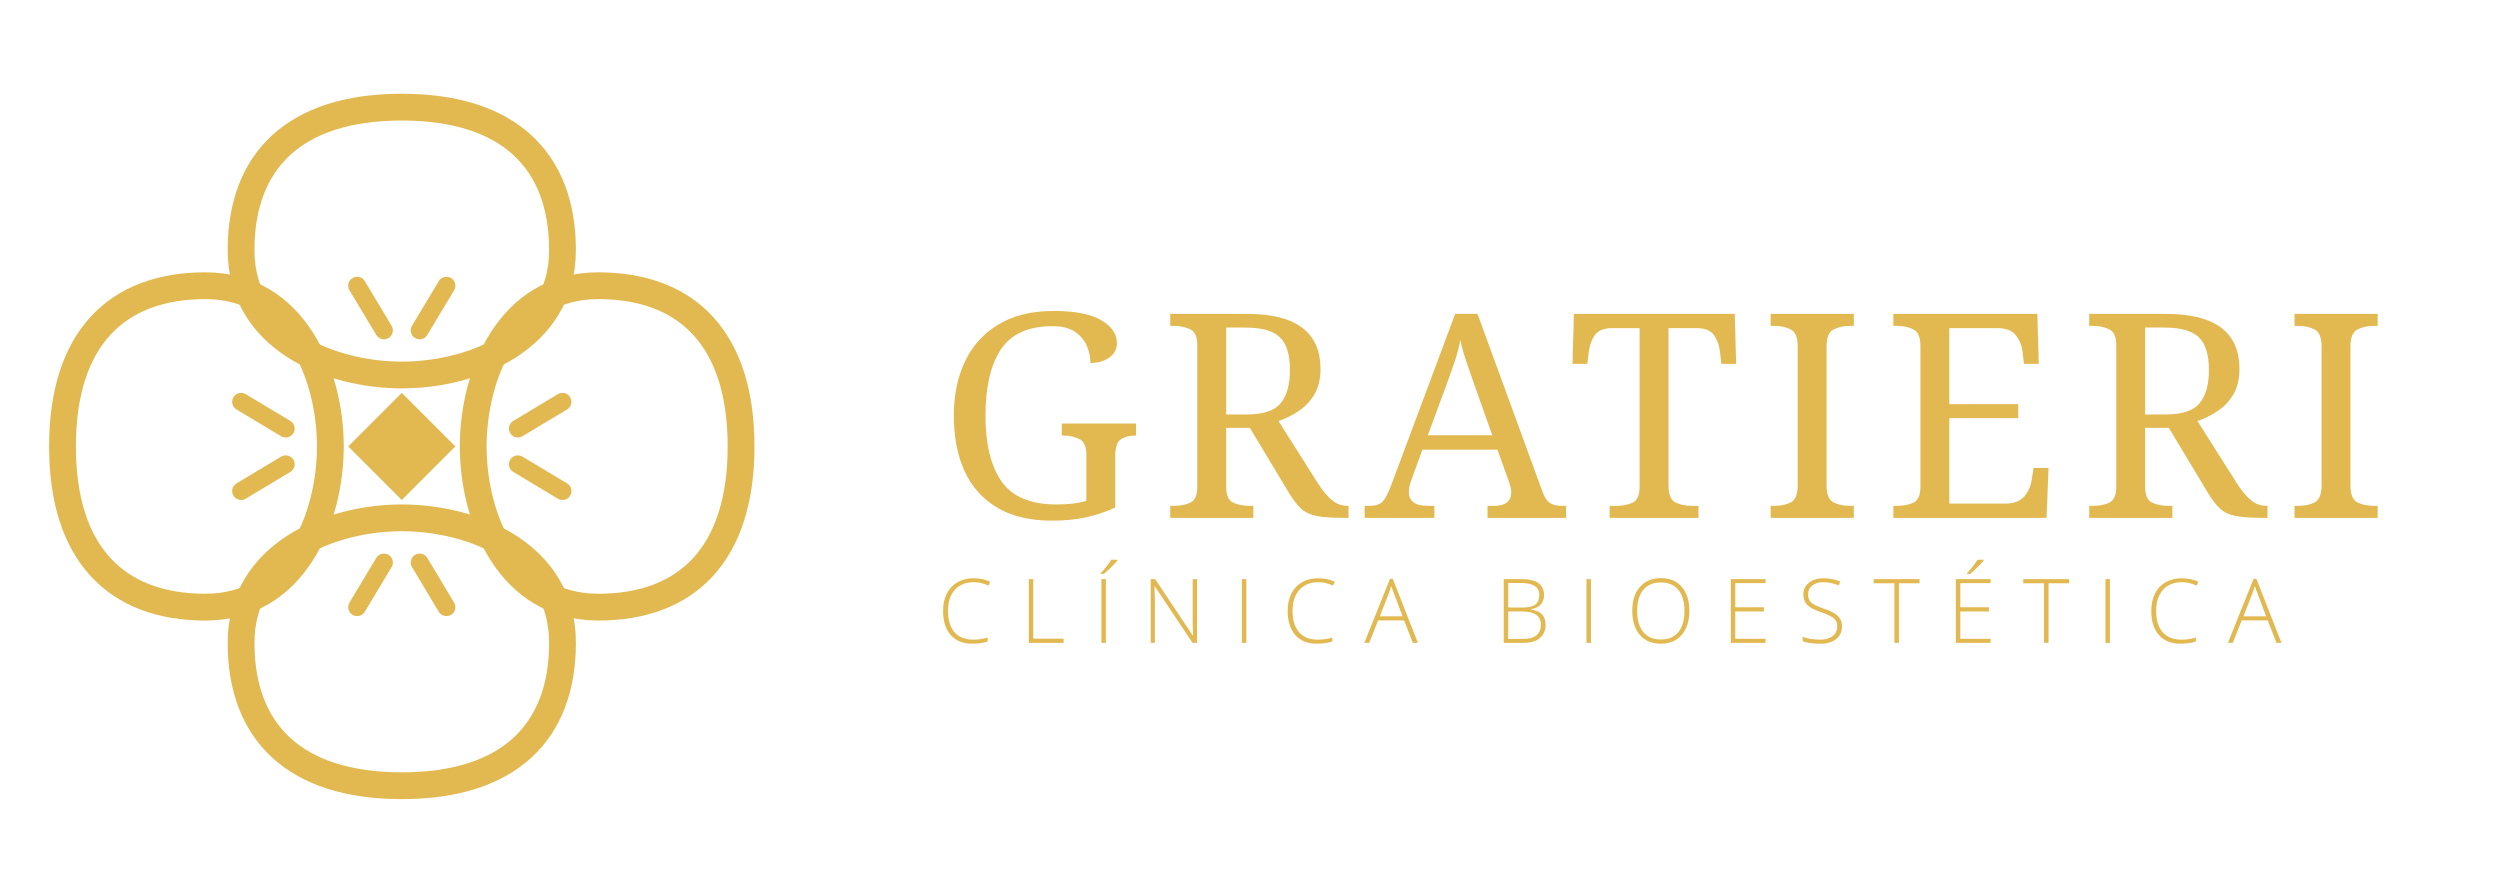
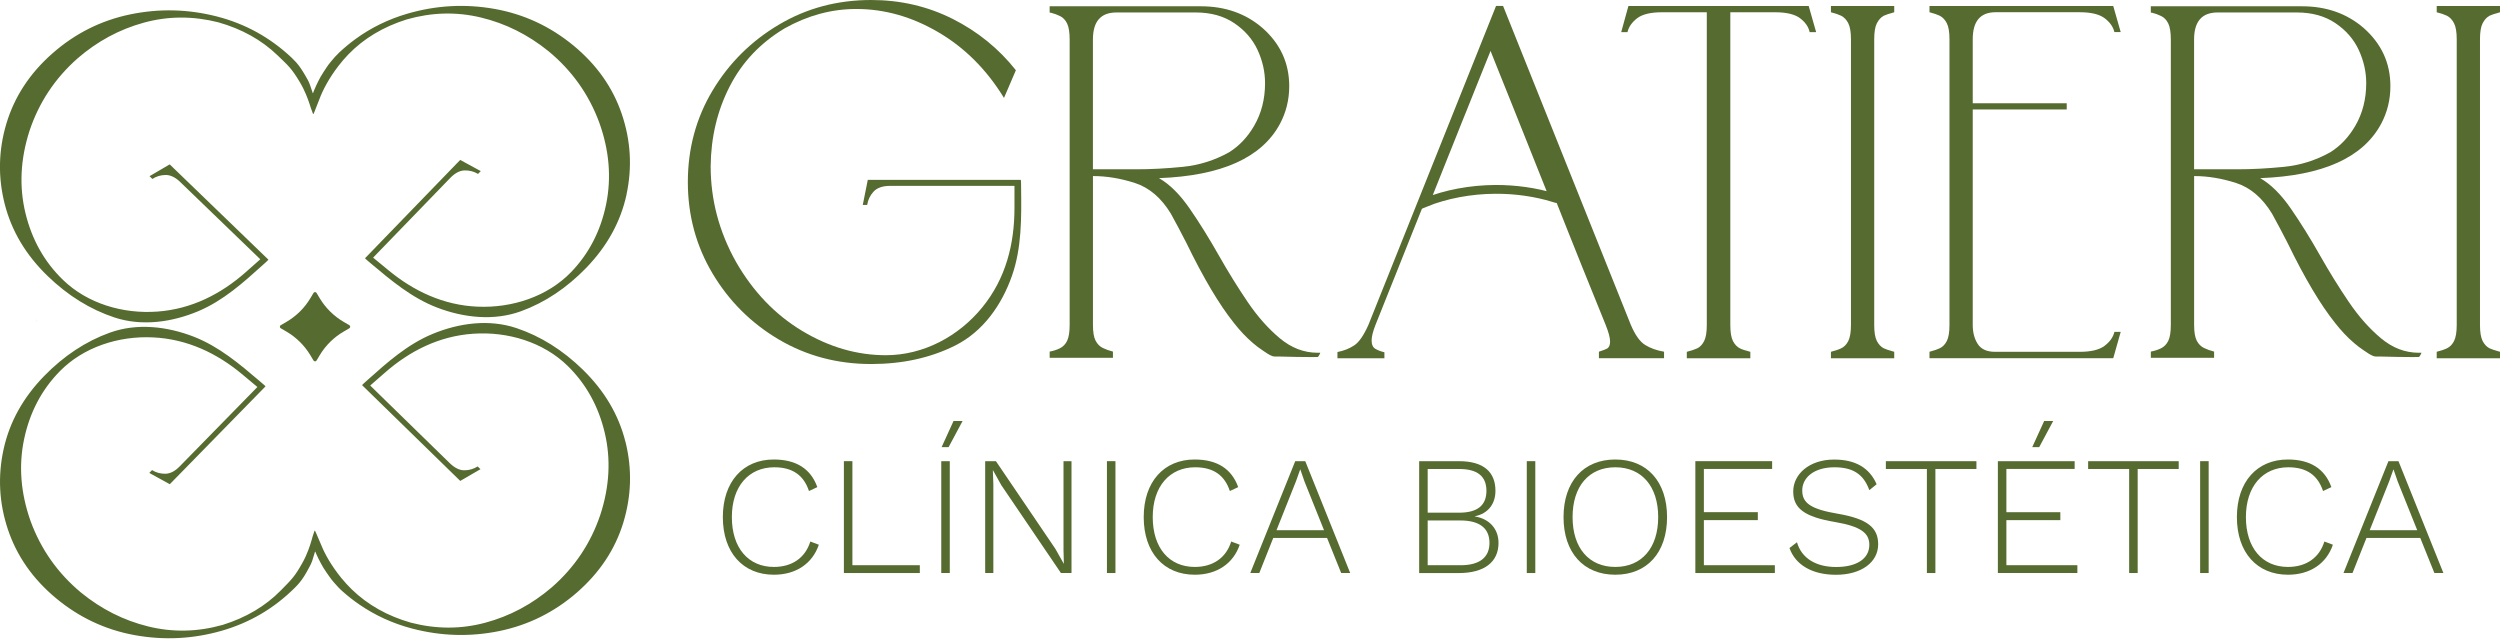
- <svg xmlns="http://www.w3.org/2000/svg" width="280" height="100" viewBox="0 0 280 100" fill="none">
-   <g id="quatrefoil-icon" transform="translate(45, 50)">
-     <path d="M 0,-8 C -8,-8 -18,-12 -18,-22 C -18,-32 -12,-38 0,-38 C 12,-38 18,-32 18,-22 C 18,-12 8,-8 0,-8 Z" fill="none" stroke="#E2B850" stroke-width="3" stroke-linecap="round" stroke-linejoin="round" />
-     <path d="M -5,-18 L -2,-13" stroke="#E2B850" stroke-width="2" stroke-linecap="round" />
-     <path d="M 5,-18 L 2,-13" stroke="#E2B850" stroke-width="2" stroke-linecap="round" />
-     <path d="M 8,0 C 8,-8 12,-18 22,-18 C 32,-18 38,-12 38,0 C 38,12 32,18 22,18 C 12,18 8,8 8,0 Z" fill="none" stroke="#E2B850" stroke-width="3" stroke-linecap="round" stroke-linejoin="round" />
-     <path d="M 18,-5 L 13,-2" stroke="#E2B850" stroke-width="2" stroke-linecap="round" />
-     <path d="M 18,5 L 13,2" stroke="#E2B850" stroke-width="2" stroke-linecap="round" />
-     <path d="M 0,8 C 8,8 18,12 18,22 C 18,32 12,38 0,38 C -12,38 -18,32 -18,22 C -18,12 -8,8 0,8 Z" fill="none" stroke="#E2B850" stroke-width="3" stroke-linecap="round" stroke-linejoin="round" />
-     <path d="M -5,18 L -2,13" stroke="#E2B850" stroke-width="2" stroke-linecap="round" />
-     <path d="M 5,18 L 2,13" stroke="#E2B850" stroke-width="2" stroke-linecap="round" />
-     <path d="M -8,0 C -8,8 -12,18 -22,18 C -32,18 -38,12 -38,0 C -38,-12 -32,-18 -22,-18 C -12,-18 -8,-8 -8,0 Z" fill="none" stroke="#E2B850" stroke-width="3" stroke-linecap="round" stroke-linejoin="round" />
-     <path d="M -18,-5 L -13,-2" stroke="#E2B850" stroke-width="2" stroke-linecap="round" />
-     <path d="M -18,5 L -13,2" stroke="#E2B850" stroke-width="2" stroke-linecap="round" />
-     <path d="M 0,-6 L 6,0 L 0,6 L -6,0 Z" fill="#E2B850" />
+ <svg xmlns="http://www.w3.org/2000/svg" id="Camada_2" data-name="Camada 2" viewBox="0 0 854.41 218.12">
+   <defs>
+     <style>
+       .cls-1 {
+         fill: #556b2f;
+       }
+ 
+       .cls-2 {
+         fill: none;
+         stroke: #556b2f;
+         stroke-miterlimit: 10;
+         stroke-width: 3px;
+       }
+     </style>
+   </defs>
+   <g id="Camada_1-2" data-name="Camada 1">
+     <g>
+       <path class="cls-1" d="M448.95,122.02c.35,0,.7,0,1.05,0,.14,0,.29,0,.42-.06.24-.1.88-1.42.8-1.42-.29-.01-.59.02-.89.02-4.68,0-8.97-1.65-12.92-4.94-3.95-3.29-7.62-7.43-11.02-12.43-3.38-4.99-6.65-10.27-9.78-15.79-3.33-5.89-6.67-11.26-10.02-16.11-3.34-4.84-6.83-8.31-10.49-10.41,21.35-.79,35.13-6.98,41.34-18.55,2.11-3.95,3.17-8.25,3.17-12.87,0-7.9-3.04-14.52-9.14-19.9-5.72-4.94-12.74-7.41-21.06-7.41h-51.68v2.13c.11.05.26.08.48.08,1.06.26,2.09.65,3.11,1.15,1,.49,1.8,1.33,2.38,2.52.58,1.18.87,3.01.87,5.48v97.5c0,2.47-.29,4.29-.87,5.48-.58,1.18-1.41,2.03-2.5,2.56-1.1.53-2.25.9-3.46,1.11v2.13h21.62v-2.13c-1.27-.32-2.42-.73-3.45-1.23-1.04-.5-1.86-1.32-2.47-2.48s-.91-2.97-.91-5.44v-50.84c4.66,0,9.45.79,14.35,2.37,4.9,1.59,9,5.09,12.29,10.5,1.69,3.05,3.46,6.4,5.32,10.03,5.83,12,11.26,21.13,16.29,27.39,1.92,2.45,4.04,4.75,6.41,6.77,1.06.91,2.17,1.76,3.34,2.53,1.03.68,2.24,1.6,3.42,1.98.58.18,1.32.08,1.94.1,2.06.04,4.11.1,6.17.14,1.97.03,3.93.06,5.89.06ZM373.52,57.87V13.5c0-6.16,2.67-9.24,8.03-9.24h27.11c5.19,0,9.59,1.23,13.19,3.67,3.61,2.44,6.26,5.5,7.95,9.16,1.69,3.66,2.55,7.43,2.55,11.32,0,5.47-1.26,10.35-3.74,14.6-2.23,3.85-5.06,6.84-8.51,9.01-4.98,2.79-10.29,4.45-15.94,5.01-5.66.56-10.94.83-15.87.83h-14.79Z" />
+       <path class="cls-1" d="M825.29,122.02c.35,0,.7,0,1.05,0,.14,0,.29,0,.42-.06.24-.1.88-1.42.8-1.42-.29-.01-.59.02-.89.02-4.68,0-8.97-1.65-12.92-4.94-3.95-3.29-7.62-7.43-11.02-12.43-3.38-4.99-6.65-10.27-9.78-15.79-3.33-5.89-6.67-11.26-10.02-16.11-3.34-4.84-6.83-8.31-10.49-10.41,21.35-.79,35.13-6.98,41.34-18.55,2.11-3.95,3.17-8.25,3.17-12.87,0-7.9-3.04-14.52-9.14-19.9-5.72-4.94-12.74-7.41-21.06-7.41h-51.68v2.13c.11.05.26.08.48.08,1.06.26,2.09.65,3.11,1.15,1,.49,1.8,1.33,2.38,2.52.58,1.18.87,3.01.87,5.48v97.5c0,2.47-.29,4.29-.87,5.48-.58,1.18-1.41,2.03-2.5,2.56-1.1.53-2.25.9-3.46,1.11v2.13h21.62v-2.13c-1.27-.32-2.42-.73-3.45-1.23-1.04-.5-1.86-1.32-2.47-2.48s-.91-2.97-.91-5.44v-50.84c4.66,0,9.45.79,14.35,2.37,4.9,1.59,9,5.09,12.29,10.5,1.69,3.05,3.46,6.4,5.32,10.03,5.83,12,11.26,21.13,16.29,27.39,1.92,2.45,4.04,4.75,6.41,6.77,1.06.91,2.17,1.76,3.34,2.53,1.03.68,2.24,1.6,3.42,1.98.58.18,1.32.08,1.94.1,2.06.04,4.11.1,6.17.14,1.97.03,3.93.06,5.89.06ZM749.86,57.87V13.5c0-6.16,2.67-9.24,8.03-9.24h27.11c5.19,0,9.59,1.23,13.19,3.67,3.61,2.44,6.26,5.5,7.95,9.16,1.69,3.66,2.55,7.43,2.55,11.32,0,5.47-1.26,10.35-3.74,14.6-2.23,3.85-5.06,6.84-8.51,9.01-4.98,2.79-10.29,4.45-15.94,5.01-5.66.56-10.94.83-15.87.83h-14.79Z" />
+       <path class="cls-1" d="M348.87,61.49c.11,0,.11,2.74.11,2.92.12,9.98.23,20.26-3.11,29.8-3.47,9.92-9.84,19.09-19.43,23.88-8.43,4.22-18,6.32-28.7,6.32-11.56,0-22.07-2.79-31.53-8.36-9.46-5.58-17.02-13.09-22.66-22.54-5.64-9.45-8.47-19.87-8.47-31.3s2.83-21.91,8.47-31.3c5.64-9.39,13.2-16.89,22.66-22.49,9.46-5.62,19.97-8.42,31.53-8.42,10.02,0,19.3,2.17,27.87,6.47,8.55,4.32,15.75,10.16,21.58,17.53l-4.06,9.47c-5.93-9.69-13.42-17.18-22.45-22.46-9.04-5.3-18.38-7.94-28.03-7.94-8.48,0-16.65,2.22-24.5,6.63-8.27,4.95-14.52,11.55-18.76,19.82-4.24,8.26-6.41,17.36-6.51,27.31,0,11.47,2.88,22.37,8.67,32.69,5.83,10.15,13.36,18.01,22.58,23.56,9.22,5.55,18.76,8.32,28.62,8.32,12.89,0,24.93-6.48,32.98-16.38s10.98-21.64,10.98-33.99v-7.51h-42.44c-2.6,0-4.51.66-5.72,1.97-1.2,1.32-1.93,2.83-2.18,4.56h-1.51l1.72-8.58h52.28Z" />
+       <path class="cls-1" d="M618.16,2.06h-61.63l-2.46,8.92h2.14c.42-1.8,1.53-3.37,3.3-4.74,1.77-1.36,4.6-2.05,8.47-2.05h15.34v106.9c0,2.47-.3,4.29-.91,5.48-.61,1.18-1.39,2.01-2.34,2.48-.81.37-2,.77-3.58,1.19v2.21h21.71v-2.21c-1.65-.42-2.84-.82-3.58-1.19-.95-.48-1.74-1.31-2.35-2.48-.61-1.19-.91-3.01-.91-5.48V4.19h15.34c3.87,0,6.71.69,8.51,2.05,1.8,1.37,2.89,2.95,3.26,4.74h2.22l-2.54-8.92Z" />
+       <path class="cls-1" d="M641.45,7.94c.62-1.19,1.4-2.05,2.35-2.56.79-.37,1.98-.77,3.58-1.19v-2.13h-21.63v2.13c1.59.42,2.76.82,3.5,1.19,1,.52,1.81,1.37,2.42,2.56.61,1.18.92,3.01.92,5.48v97.66c0,2.47-.32,4.29-.92,5.48-.61,1.18-1.41,2.01-2.42,2.48-.74.37-1.92.77-3.5,1.19v2.21h21.63v-2.21c-1.6-.42-2.79-.82-3.58-1.19-.95-.48-1.73-1.31-2.35-2.48-.61-1.19-.91-3.01-.91-5.48V13.42c0-2.47.3-4.31.91-5.48Z" />
+       <path class="cls-1" d="M848.48,7.94c.62-1.19,1.4-2.05,2.35-2.56.79-.37,1.98-.77,3.58-1.19v-2.13h-21.63v2.13c1.59.42,2.76.82,3.5,1.19,1,.52,1.81,1.37,2.42,2.56.61,1.18.92,3.01.92,5.48v97.66c0,2.47-.32,4.29-.92,5.48-.61,1.18-1.41,2.01-2.42,2.48-.74.37-1.92.77-3.5,1.19v2.21h21.63v-2.21c-1.6-.42-2.79-.82-3.58-1.19-.95-.48-1.73-1.31-2.35-2.48-.61-1.19-.91-3.01-.91-5.48V13.42c0-2.47.3-4.31.91-5.48Z" />
+       <path class="cls-1" d="M719.29,118.18c-1.81,1.37-4.64,2.06-8.51,2.06h-28.95c-2.8,0-4.78-.9-5.92-2.7-1.14-1.78-1.7-3.94-1.7-6.46V37.42h32.12v-2.13h-32.12V13.42c0-6.16,2.59-9.24,7.8-9.24h28.78c3.87,0,6.7.69,8.51,2.05,1.8,1.37,2.91,2.95,3.33,4.74h2.15l-2.55-8.92h-62.8v2.13c1.59.42,2.75.82,3.49,1.19,1.02.52,1.82,1.37,2.43,2.56.61,1.18.91,3.01.91,5.48v97.66c0,2.47-.3,4.29-.91,5.48-.61,1.18-1.41,2.01-2.43,2.48-.74.37-1.9.77-3.49,1.19v2.21h62.8l2.55-9h-2.15c-.42,1.78-1.53,3.37-3.33,4.73Z" />
+       <path class="cls-1" d="M568.71,120.2v2.21h-22.26v-2.21c1.48-.48,2.44-.85,2.87-1.11.63-.42.95-1.22.95-2.37,0-1.27-.5-3.16-1.51-5.68-2.72-6.74-5.44-13.48-8.18-20.22-3.33-8.26-6.59-16.5-9.87-24.77-.92-2.3-1.85-4.61-2.77-6.92-1-2.52-2.01-5.03-3.01-7.54-1.29-3.25-2.59-6.49-3.88-9.74-1.39-3.45-2.76-6.9-4.14-10.35-1.26-3.12-2.5-6.24-3.75-9.35-.9-2.26-1.8-4.52-2.71-6.78-.34-.87-.7-1.74-1.04-2.62-.11.28-.22.56-.33.83-.52,1.27-1.02,2.52-1.52,3.79-.78,1.93-1.56,3.87-2.34,5.8-.89,2.22-1.77,4.43-2.67,6.65-.85,2.11-1.68,4.22-2.52,6.32-.65,1.61-1.29,3.22-1.94,4.82-.42,1.07-.83,2.14-1.27,3.2-.62,1.48-1.19,2.95-1.77,4.43-.38.94-.75,1.89-1.14,2.83-.54,1.37-1.1,2.75-1.65,4.14-.69,1.72-1.37,3.45-2.06,5.18-.79,1.98-1.59,3.96-2.38,5.96-.13.33-.26.66-.4.99-.74,1.82-1.47,3.65-2.19,5.47-.9,2.23-1.78,4.48-2.68,6.71-.89,2.23-1.78,4.45-2.67,6.69l-2.55,6.4c-.78,1.94-1.56,3.88-2.34,5.83-.66,1.66-1.32,3.33-2,5.01-.52,1.29-1.03,2.6-1.56,3.9l-1.02,2.54c-.12.3-.24.61-.36.91-.86,2.21-1.28,3.94-1.28,5.21,0,1.41.44,2.38,1.32,2.88.87.5,1.89.89,3.05,1.15v2.05h-16.05v-2.13c2.17-.42,4.08-1.18,5.72-2.26,1.64-1.07,3.26-3.41,4.85-6.98L511.3,2.02h2.39l43.64,108.94c1.49,3.51,3.13,5.84,4.94,6.94,1.8,1.11,3.94,1.88,6.43,2.3Z" />
+       <path class="cls-2" d="M531.08,67.58c-6.19-1.89-13.09-2.89-19.97-2.86-8.49.04-16.94,1.63-24.07,4.51.13-.34.27-.67.4-1.01.81-2.03,1.61-4.04,2.42-6.06.7-1.76,1.4-3.52,2.1-5.27.56-1.41,1.13-2.81,1.68-4.21.39-.95.77-1.92,1.16-2.88.59-1.5,1.17-3,1.8-4.5.44-1.07.86-2.16,1.29-3.25.66-1.63,1.32-3.27,1.98-4.9.86-2.14,1.71-4.27,2.57-6.42.91-2.26,1.81-4.5,2.71-6.76.79-1.96,1.59-3.94,2.38-5.9.51-1.29,1.02-2.57,1.55-3.86.11-.28.23-.56.34-.85.35.89.71,1.77,1.06,2.66.93,2.3,1.84,4.6,2.75,6.89,1.28,3.17,2.54,6.34,3.82,9.51,1.4,3.51,2.8,7.01,4.21,10.52,1.32,3.31,2.63,6.6,3.95,9.9,1.02,2.55,2.04,5.11,3.06,7.67.94,2.35,1.88,4.7,2.82,7.04Z" />
+       <path class="cls-1" d="M487.41,67.68c-.46.18-.91.37-1.36.57" />
+       <g>
+         <path class="cls-1" d="M214.13,66.5c-2.02,9.28-6.61,17.62-13.79,25.05-6.66,6.87-14.07,11.82-22.25,14.81-9.31,3.4-19.64,2.23-28.7-1.24-8.71-3.34-15.79-9.32-22.67-15.11-.12-.11-1.97-1.64-1.97-1.75l32.53-33.6,7.03,3.82-.94.96c-1.36-.82-2.85-1.22-4.52-1.2-1.67.02-3.3.87-4.94,2.54l-26.39,27.27c1.74,1.43,3.48,2.87,5.22,4.3,8.59,7.1,18.79,11.97,30.48,12.46,11.9.51,23.9-3.5,31.92-11.77,6.12-6.33,10.12-14.05,12-23.16,1.88-9.12,1.1-18.47-2.35-28.04-3.57-9.65-9.36-17.76-17.34-24.35-6.99-5.65-14.68-9.48-23.07-11.5-8.38-2.02-16.86-1.8-25.45.67-7.95,2.51-14.58,6.47-19.86,11.92-1.24,1.29-2.41,2.64-3.48,4.05-3.14,4.11-5.26,8.11-6.39,11.17-.47,1.28-1.01,2.58-1.74,4.43-.41,1.03-.43.87-.62.32-.65-1.83-.17-.49-.28-.77s-.22-.59-.32-.87c-.11-.33-.2-.66-.32-1.01-.41-1.21-.81-2.43-1.33-3.6-.65-1.48-1.05-2.43-2.12-4.23-2.8-4.69-3.89-5.57-7.59-9.14-5.48-5.28-12.25-9.04-20.28-11.31-8.68-2.2-17.15-2.15-25.47.13-8.31,2.28-15.85,6.34-22.63,12.21-7.74,6.84-13.22,15.11-16.46,24.88-3.08,9.67-3.53,19.03-1.32,28.09,2.21,9.04,6.49,16.64,12.85,22.77,8.31,8.03,20.44,11.68,32.32,10.78,11.67-.87,21.67-6.04,30.01-13.39,1.69-1.49,3.37-2.99,5.06-4.48l-27.38-26.42c-1.67-1.62-3.36-2.41-5.01-2.39-1.67.03-3.17.48-4.49,1.36l-.97-.95,6.89-4.03,33.73,32.56c0,.13-1.77,1.7-1.9,1.81-6.66,6.01-13.52,12.21-22.11,15.82-8.92,3.74-19.22,5.24-28.63,2.12-8.28-2.75-15.86-7.45-22.77-14.12-7.46-7.2-12.35-15.4-14.7-24.61-2.35-9.22-2.16-18.41.57-27.54,2.75-9.14,7.95-17.11,15.66-23.91,7.74-6.83,16.59-11.29,26.58-13.38,9.97-2.07,19.9-1.83,29.78.72,4.76,1.23,9.34,3.03,13.58,5.37,4.36,2.41,8.35,5.37,11.9,8.72.53.5,1.04,1.03,1.52,1.56,1.23,1.37,2.16,2.86,3.16,4.58.63,1.08,1.09,1.83,1.51,2.97,1.33,3.62.82,3.5,1.45,2.08.16-.35.47-1.15.69-1.61.5-1.05,1-2.09,1.57-3.11.57-1.02,1.24-1.94,1.86-2.93.54-.87,1.02-1.45,1.62-2.19.89-1.1,1.83-2.17,2.87-3.15,1.73-1.62,3.57-3.15,5.51-4.57,5.29-3.87,11.32-6.82,17.76-8.69,9.79-2.86,19.71-3.42,29.74-1.65,10.05,1.78,19.06,5.96,27.05,12.54,7.95,6.57,13.45,14.37,16.51,23.42,3.06,9.06,3.6,18.23,1.6,27.51Z" />
+         <path class="cls-1" d="M213.76,151.03c-2.3-9.23-7.15-17.44-14.56-24.68-6.87-6.7-14.43-11.45-22.7-14.22-9.41-3.16-19.7-1.71-28.65,1.99-8.61,3.57-15.5,9.73-22.19,15.71-.12.12-1.92,1.69-1.91,1.8l33.55,32.73,6.91-4.01-.97-.94c-1.33.85-2.81,1.3-4.48,1.32-1.67.03-3.33-.78-5.02-2.41l-27.22-26.56c1.69-1.47,3.39-2.97,5.08-4.44,8.37-7.32,18.41-12.46,30.08-13.26,11.88-.83,24,2.87,32.27,10.93,6.32,6.16,10.55,13.78,12.71,22.83,2.16,9.07,1.67,18.43-1.48,28.09-3.27,9.74-8.8,18-16.58,24.8-6.81,5.84-14.38,9.86-22.7,12.1-8.32,2.24-16.79,2.24-25.46,0-8.02-2.29-14.77-6.09-20.23-11.39-1.28-1.25-2.49-2.57-3.61-3.95-3.26-4.02-5.51-7.97-6.73-11-.51-1.27-1.08-2.55-1.88-4.38-.44-1.01-.46-.85-.63-.3-.59,1.84-.15.49-.25.77s-.21.6-.29.88c-.1.33-.18.67-.28,1.02-.37,1.22-.73,2.45-1.21,3.64-.61,1.5-.97,2.46-1.99,4.29-2.65,4.76-3.72,5.67-7.3,9.33-5.31,5.43-11.96,9.36-19.92,11.84-8.61,2.43-17.08,2.6-25.46.54-8.38-2.06-16.04-5.92-23-11.6-7.95-6.64-13.68-14.76-17.22-24.43-3.38-9.58-4.12-18.93-2.19-28.04,1.93-9.1,5.97-16.8,12.14-23.1,8.06-8.25,20.07-12.21,31.97-11.62,11.69.56,21.85,5.46,30.41,12.6,1.73,1.45,3.47,2.9,5.2,4.35l-26.55,27.13c-1.62,1.67-3.28,2.5-4.93,2.52-1.67.01-3.18-.4-4.53-1.25l-.94.97,7.01,3.85,32.71-33.43c0-.13-1.83-1.65-1.95-1.76-6.85-5.83-13.89-11.84-22.59-15.23-9.04-3.51-19.38-4.73-28.69-1.36-8.19,2.96-15.63,7.87-22.32,14.71-7.24,7.39-11.87,15.72-13.93,24.98-2.06,9.28-1.59,18.46,1.43,27.52,3.03,9.06,8.48,16.89,16.39,23.49,7.95,6.62,16.94,10.85,26.98,12.67,10.03,1.81,19.95,1.31,29.75-1.51,4.72-1.36,9.24-3.28,13.4-5.73,4.29-2.52,8.18-5.59,11.63-9.03.52-.51,1-1.05,1.47-1.6,1.18-1.4,2.07-2.91,3.02-4.66.59-1.1,1.04-1.86,1.42-3.01,1.22-3.66.71-3.52,1.38-2.12.17.35.51,1.13.74,1.59.53,1.03,1.07,2.07,1.67,3.07.6,1,1.3,1.91,1.95,2.88.56.85,1.06,1.42,1.68,2.15.92,1.08,1.89,2.13,2.97,3.07,1.78,1.58,3.67,3.06,5.65,4.42,5.41,3.73,11.53,6.52,18.03,8.22,9.88,2.6,19.81,2.9,29.78.87,9.99-2.05,18.87-6.46,26.65-13.25,7.74-6.78,13-14.72,15.78-23.84,2.78-9.14,3.04-18.32.75-27.54Z" />
+         <path class="cls-1" d="M119.39,112.19l-1.89,1.1c-3.38,1.96-6.2,4.73-8.21,8.08l-1.1,1.84c-.24.39-.81.39-1.04,0l-1.1-1.84c-2.01-3.34-4.84-6.12-8.21-8.08l-1.89-1.1c-.4-.23-.4-.82,0-1.05l1.89-1.1c3.38-1.96,6.2-4.73,8.21-8.08l1.1-1.84c.24-.39.81-.39,1.04,0l1.1,1.84c2.01,3.34,4.84,6.12,8.21,8.08l1.89,1.1c.4.23.4.82,0,1.05Z" />
+         <path class="cls-1" d="M12.74,110.05l-.02.02-.82-1.25c.27.4.54.82.83,1.23Z" />
+       </g>
+       <g>
+         <path class="cls-1" d="M264.49,196.42c-10.59,0-17.45-7.59-17.45-19.69s6.92-19.69,17.4-19.69c7.74,0,12.68,3.24,14.89,9.44l-2.85,1.33c-1.8-5.39-5.59-8.11-11.87-8.11-8.67,0-14.49,6.49-14.49,17.03s5.64,17.03,14.37,17.03c6.17,0,10.71-3.07,12.45-8.69l2.91,1.1c-2.21,6.49-7.85,10.25-15.36,10.25Z" />
+         <path class="cls-1" d="M314.36,193.18v2.66h-25.95v-38.23h2.91v35.56h23.04Z" />
+         <path class="cls-1" d="M324.6,195.84h-2.91v-38.23h2.91v38.23ZM328.97,143.89l-4.77,8.92h-2.39l4.07-8.92h3.08Z" />
+         <path class="cls-1" d="M366.2,195.84h-3.61l-20.36-30-2.85-5.1h-.06l.17,4.81v30.29h-2.79v-38.23h3.67l20.31,29.95,2.91,5.16-.12-4.81v-30.29h2.73v38.23Z" />
+         <path class="cls-1" d="M381.22,195.84h-2.91v-38.23h2.91v38.23Z" />
+         <path class="cls-1" d="M408.33,196.42c-10.59,0-17.45-7.59-17.45-19.69s6.92-19.69,17.4-19.69c7.74,0,12.68,3.24,14.89,9.44l-2.85,1.33c-1.8-5.39-5.59-8.11-11.87-8.11-8.67,0-14.49,6.49-14.49,17.03s5.64,17.03,14.37,17.03c6.17,0,10.71-3.07,12.45-8.69l2.91,1.1c-2.21,6.49-7.85,10.25-15.36,10.25Z" />
+         <path class="cls-1" d="M453.54,183.85h-18.39l-4.77,11.99h-3.08l15.36-38.23h3.43l15.36,38.23h-3.08l-4.83-11.99ZM452.5,181.19l-6.69-16.68-1.4-4.05h-.06l-1.4,3.94-6.69,16.8h16.23Z" />
+         <path class="cls-1" d="M485.02,157.61h13.56c8.5,0,12.51,3.71,12.51,10.14,0,4.4-2.44,7.76-7.04,8.69v.06c5,.81,8.09,4.29,8.09,9.04,0,6.49-4.77,10.31-13.56,10.31h-13.56v-38.23ZM498.64,175.22c6.23,0,9.37-2.43,9.37-7.47s-3.14-7.47-9.37-7.47h-10.71v14.94h10.71ZM499.16,193.18c6.57,0,9.89-2.72,9.89-7.65s-3.32-7.65-9.89-7.65h-11.23v15.29h11.23Z" />
+         <path class="cls-1" d="M524.71,195.84h-2.91v-38.23h2.91v38.23Z" />
+         <path class="cls-1" d="M569.74,176.73c0,12.11-6.81,19.69-17.69,19.69s-17.69-7.59-17.69-19.69,6.81-19.69,17.69-19.69,17.69,7.59,17.69,19.69ZM537.45,176.73c0,10.54,5.59,17.03,14.6,17.03s14.66-6.49,14.66-17.03-5.64-17.03-14.66-17.03-14.6,6.49-14.6,17.03Z" />
+         <path class="cls-1" d="M606.58,193.18v2.66h-27.17v-38.23h26.24v2.66h-23.33v14.77h18.44v2.72h-18.44v15.41h24.26Z" />
+         <path class="cls-1" d="M641.37,165.49l-2.5,2.03c-1.98-5.5-5.64-7.82-11.93-7.82-6.92,0-11,3.48-11,7.94,0,4.23,2.85,6.37,12.16,7.94,10.12,1.74,13.79,4.75,13.79,10.43,0,6.2-5.82,10.43-14.43,10.43-8.09,0-13.85-3.36-15.88-9.15l2.56-1.97c1.57,5.5,6.52,8.46,13.38,8.46s11.35-2.72,11.35-7.59c0-4-2.91-6.26-11.58-7.76-10.76-1.8-14.43-4.75-14.43-10.48s5.29-10.89,14.02-10.89c7.16,0,12.04,2.78,14.49,8.46Z" />
+         <path class="cls-1" d="M675.47,160.28h-14.02v35.56h-2.91v-35.56h-14.02v-2.66h30.95v2.66Z" />
+         <path class="cls-1" d="M709.97,193.18v2.66h-27.17v-38.23h26.24v2.66h-23.33v14.77h18.44v2.72h-18.44v15.41h24.26ZM696.94,152.81h-2.39l4.07-8.92h3.08l-4.77,8.92Z" />
+         <path class="cls-1" d="M744.6,160.28h-14.02v35.56h-2.91v-35.56h-14.02v-2.66h30.95v2.66Z" />
+         <path class="cls-1" d="M754.84,195.84h-2.91v-38.23h2.91v38.23Z" />
+         <path class="cls-1" d="M781.95,196.42c-10.59,0-17.46-7.59-17.46-19.69s6.92-19.69,17.4-19.69c7.74,0,12.68,3.24,14.89,9.44l-2.85,1.33c-1.8-5.39-5.59-8.11-11.87-8.11-8.67,0-14.49,6.49-14.49,17.03s5.64,17.03,14.37,17.03c6.17,0,10.71-3.07,12.45-8.69l2.91,1.1c-2.21,6.49-7.85,10.25-15.36,10.25Z" />
+         <path class="cls-1" d="M827.16,183.85h-18.39l-4.77,11.99h-3.08l15.36-38.23h3.43l15.36,38.23h-3.08l-4.83-11.99ZM826.12,181.19l-6.69-16.68-1.4-4.05h-.06l-1.4,3.94-6.69,16.8h16.23Z" />
+       </g>
+     </g>
  </g>
-   <text x="105" y="58" font-family="'Playfair Display', serif" font-size="32" font-weight="400" fill="#E2B850" letter-spacing="2">GRATIERI</text>
-   <text x="105" y="72" font-family="'Open Sans', sans-serif" font-size="10" font-weight="300" fill="#E2B850" letter-spacing="3">CLÍNICA BIOESTÉTICA</text>
</svg>
